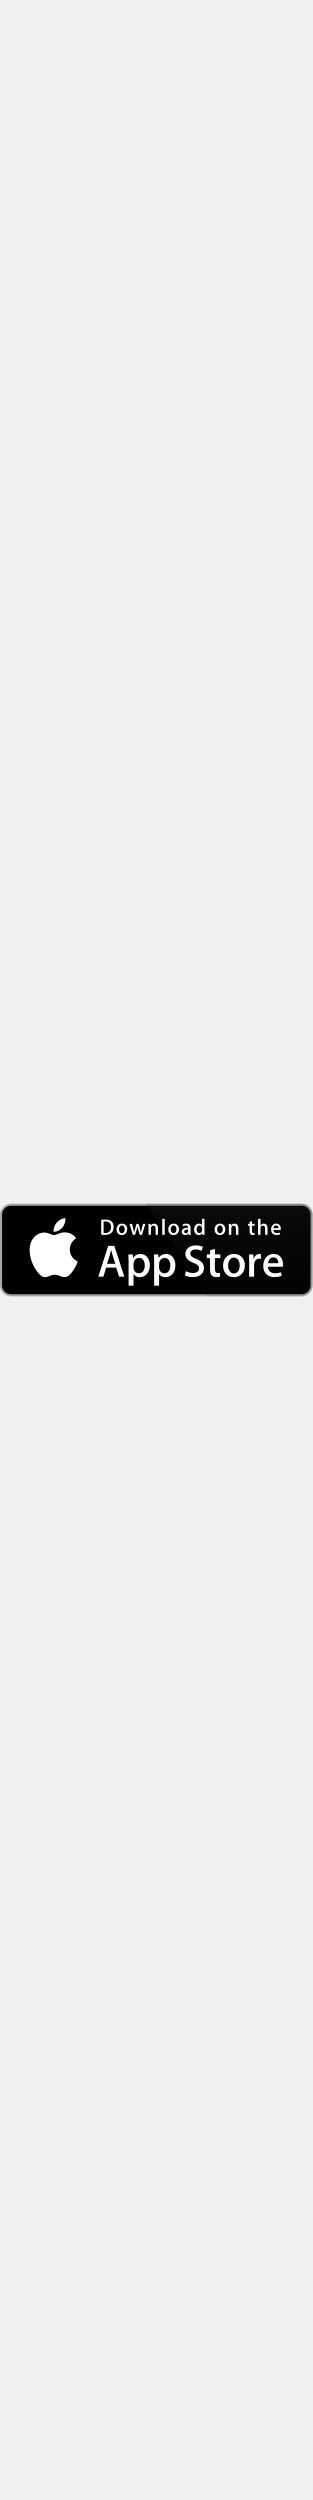
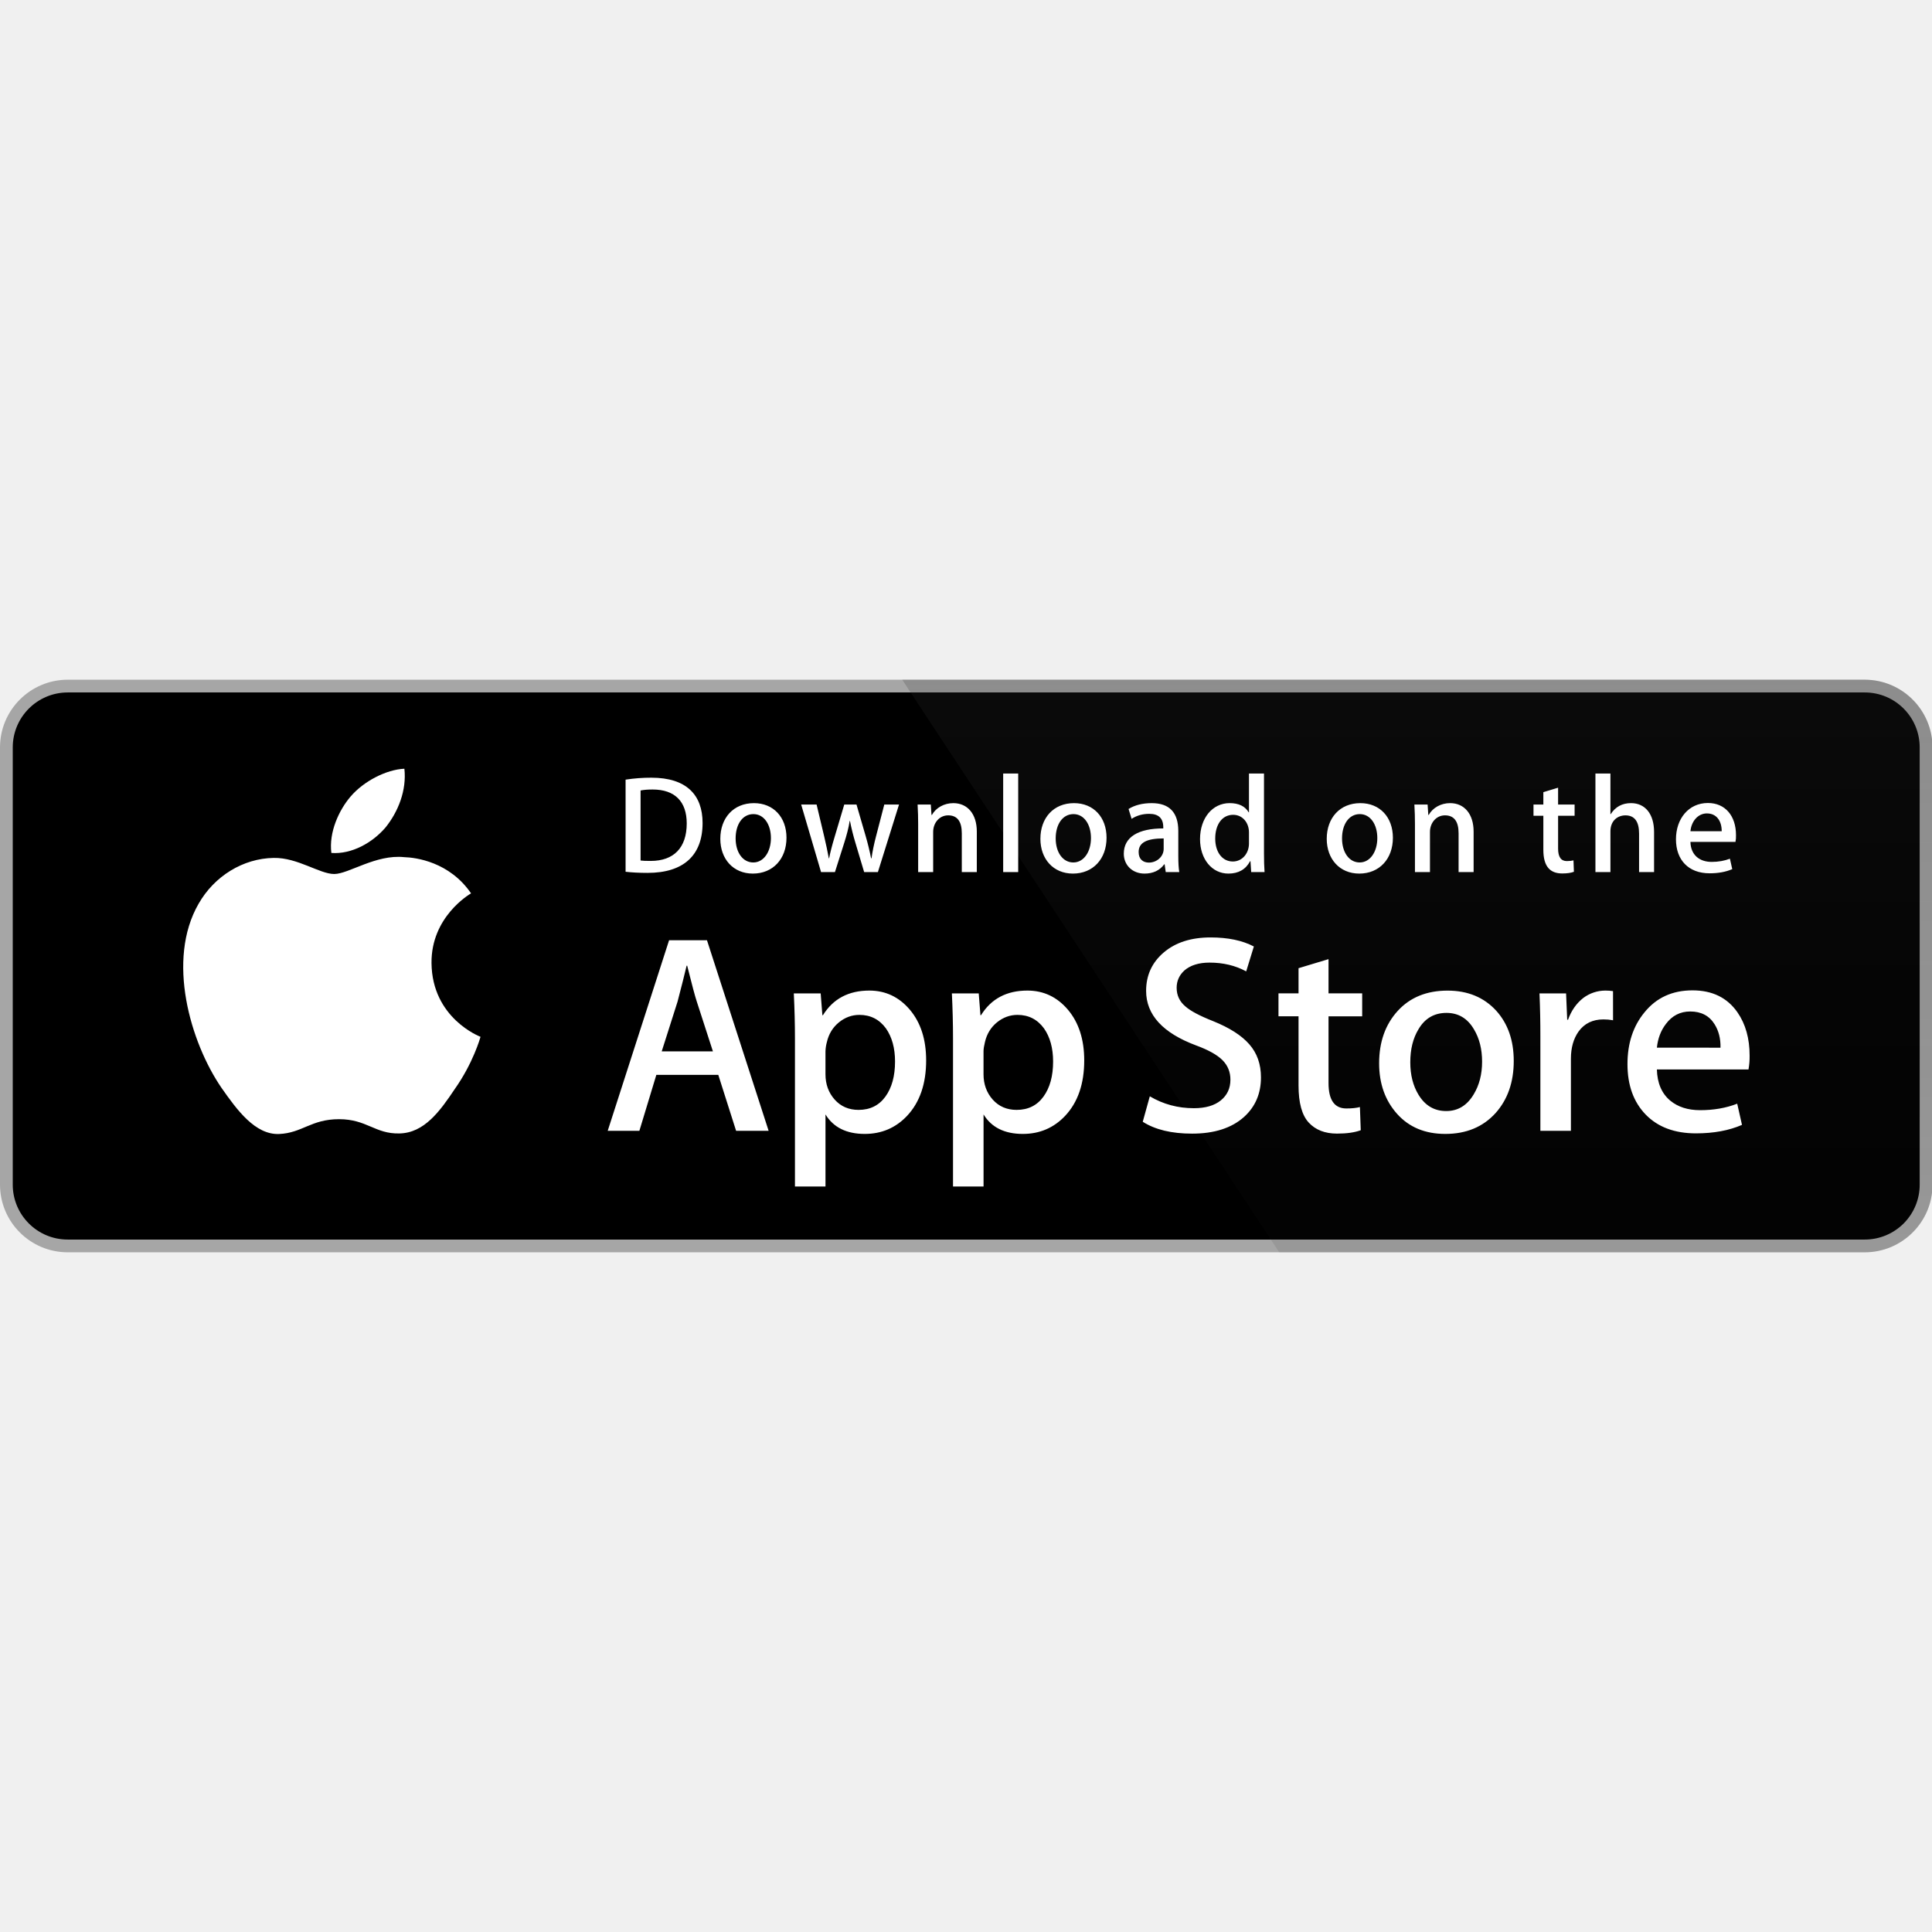
- <svg xmlns="http://www.w3.org/2000/svg" width="100px" height="800px" viewBox="0 -189.93 539.856 539.856">
+ <svg xmlns="http://www.w3.org/2000/svg" width="100px" height="100px" viewBox="0 -189.93 539.856 539.856">
  <g transform="scale(4.00216 4.0011)">
    <path fill="#FFF" d="M134.032 35.268a3.83 3.83 0 0 1-3.834 3.83H4.729a3.835 3.835 0 0 1-3.839-3.83V4.725A3.84 3.84 0 0 1 4.729.89h125.468a3.834 3.834 0 0 1 3.834 3.835l.001 30.543z" />
    <path fill="#A6A6A6" d="M130.198 39.989H4.729A4.73 4.73 0 0 1 0 35.268V4.726A4.733 4.733 0 0 1 4.729 0h125.468a4.735 4.735 0 0 1 4.729 4.726v30.542c.002 2.604-2.123 4.721-4.728 4.721z" />
    <path d="M134.032 35.268a3.83 3.83 0 0 1-3.834 3.83H4.729a3.835 3.835 0 0 1-3.839-3.83V4.725A3.84 3.84 0 0 1 4.729.89h125.468a3.834 3.834 0 0 1 3.834 3.835l.001 30.543z" />
    <path fill="#FFF" d="M30.128 19.784c-.029-3.223 2.639-4.791 2.761-4.864-1.511-2.203-3.853-2.504-4.676-2.528-1.967-.207-3.875 1.177-4.877 1.177-1.022 0-2.565-1.157-4.228-1.123-2.14.033-4.142 1.272-5.24 3.196-2.266 3.923-.576 9.688 1.595 12.859 1.086 1.554 2.355 3.287 4.016 3.226 1.625-.066 2.232-1.035 4.193-1.035 1.943 0 2.513 1.035 4.207.996 1.744-.027 2.842-1.56 3.89-3.127 1.255-1.779 1.759-3.533 1.779-3.623-.04-.014-3.386-1.292-3.42-5.154zM26.928 10.306c.874-1.093 1.472-2.58 1.306-4.089-1.265.056-2.847.875-3.758 1.944-.806.942-1.526 2.486-1.34 3.938 1.421.106 2.88-.717 3.792-1.793z" />
    <linearGradient id="a" gradientUnits="userSpaceOnUse" x1="-23.235" y1="97.431" x2="-23.235" y2="61.386" gradientTransform="matrix(4.0022 0 0 4.0011 191.95 -349.736)">
      <stop offset="0" stop-color="#1a1a1a" stop-opacity=".1" />
      <stop offset=".123" stop-color="#212121" stop-opacity=".151" />
      <stop offset=".308" stop-color="#353535" stop-opacity=".227" />
      <stop offset=".532" stop-color="#575757" stop-opacity=".318" />
      <stop offset=".783" stop-color="#858585" stop-opacity=".421" />
      <stop offset="1" stop-color="#b3b3b3" stop-opacity=".51" />
    </linearGradient>
    <path fill="url(#a)" d="M130.198 0H62.993l26.323 39.989h40.882a4.733 4.733 0 0 0 4.729-4.724V4.726A4.734 4.734 0 0 0 130.198 0z" />
    <g fill="#FFF">
      <path d="M53.665 31.504h-2.271l-1.244-3.909h-4.324l-1.185 3.909H42.43l4.285-13.308h2.646l4.304 13.308zm-3.89-5.549L48.65 22.48c-.119-.355-.343-1.191-.671-2.507h-.04c-.132.566-.343 1.402-.632 2.507l-1.106 3.475h3.574zM64.663 26.588c0 1.632-.443 2.922-1.33 3.869-.794.843-1.781 1.264-2.958 1.264-1.271 0-2.185-.453-2.74-1.361v5.035h-2.132V25.062c0-1.025-.027-2.076-.079-3.154h1.875l.119 1.521h.04c.711-1.146 1.79-1.719 3.238-1.719 1.132 0 2.077.447 2.833 1.342.755.897 1.134 2.075 1.134 3.536zm-2.172.078c0-.934-.21-1.704-.632-2.311-.461-.631-1.08-.947-1.856-.947-.526 0-1.004.176-1.431.523-.428.35-.708.807-.839 1.373a2.784 2.784 0 0 0-.099.649v1.601c0 .697.214 1.286.642 1.768.428.48.984.721 1.668.721.803 0 1.428-.311 1.875-.928.448-.619.672-1.435.672-2.449zM75.7 26.588c0 1.632-.443 2.922-1.33 3.869-.795.843-1.781 1.264-2.959 1.264-1.271 0-2.185-.453-2.74-1.361v5.035h-2.132V25.062c0-1.025-.027-2.076-.079-3.154h1.875l.119 1.521h.04c.71-1.146 1.789-1.719 3.238-1.719 1.131 0 2.076.447 2.834 1.342.754.897 1.134 2.075 1.134 3.536zm-2.173.078c0-.934-.211-1.704-.633-2.311-.461-.631-1.078-.947-1.854-.947-.526 0-1.004.176-1.433.523-.428.35-.707.807-.838 1.373-.065.264-.1.479-.1.649v1.601c0 .697.215 1.286.641 1.768.428.479.984.721 1.67.721.804 0 1.429-.311 1.875-.928.448-.619.672-1.435.672-2.449zM88.04 27.771c0 1.133-.396 2.054-1.183 2.765-.866.776-2.075 1.165-3.625 1.165-1.432 0-2.58-.276-3.446-.829l.493-1.777c.935.554 1.962.83 3.08.83.804 0 1.429-.182 1.875-.543.447-.362.673-.846.673-1.45 0-.541-.187-.994-.554-1.363-.369-.368-.979-.711-1.836-1.026-2.33-.869-3.496-2.14-3.496-3.812 0-1.092.412-1.986 1.234-2.685.822-.698 1.912-1.047 3.268-1.047 1.211 0 2.22.211 3.021.632l-.535 1.738c-.754-.408-1.605-.612-2.557-.612-.752 0-1.342.185-1.764.553-.355.329-.535.73-.535 1.206 0 .525.205.961.613 1.303.354.315 1 .658 1.934 1.026 1.146.462 1.988 1 2.527 1.618.543.618.813 1.389.813 2.308zM95.107 23.508h-2.35v4.659c0 1.185.414 1.776 1.244 1.776.381 0 .697-.032.947-.099l.059 1.619c-.42.157-.973.236-1.658.236-.842 0-1.5-.257-1.975-.771-.473-.514-.711-1.375-.711-2.587v-4.837h-1.4v-1.6h1.4v-1.757l2.094-.632v2.389h2.35v1.604zM105.689 26.627c0 1.475-.422 2.686-1.264 3.633-.881.975-2.053 1.461-3.514 1.461-1.41 0-2.531-.467-3.367-1.4-.836-.935-1.254-2.113-1.254-3.534 0-1.487.432-2.705 1.293-3.652.863-.948 2.025-1.422 3.486-1.422 1.408 0 2.539.468 3.395 1.402.818.906 1.225 2.076 1.225 3.512zm-2.21.049c0-.879-.19-1.633-.571-2.264-.447-.762-1.087-1.143-1.916-1.143-.854 0-1.509.381-1.955 1.143-.382.631-.572 1.398-.572 2.304 0 .88.19 1.636.572 2.265.461.762 1.104 1.143 1.937 1.143.815 0 1.454-.389 1.916-1.162.392-.646.589-1.405.589-2.286zM112.622 23.783a3.71 3.71 0 0 0-.672-.059c-.75 0-1.33.282-1.738.85-.354.5-.532 1.132-.532 1.895v5.035h-2.132V24.93a67.43 67.43 0 0 0-.062-3.021h1.857l.078 1.836h.059c.226-.631.58-1.14 1.066-1.521a2.578 2.578 0 0 1 1.541-.514c.197 0 .375.014.533.039l.002 2.034zM122.157 26.252a5 5 0 0 1-.078.967h-6.396c.024.948.334 1.674.928 2.174.539.446 1.236.67 2.092.67.947 0 1.811-.15 2.588-.453l.334 1.479c-.908.396-1.98.593-3.217.593-1.488 0-2.656-.438-3.506-1.312-.848-.875-1.273-2.051-1.273-3.524 0-1.446.395-2.651 1.186-3.612.828-1.026 1.947-1.539 3.355-1.539 1.383 0 2.43.513 3.141 1.539.563.813.846 1.821.846 3.018zm-2.033-.553c.015-.633-.125-1.178-.414-1.639-.369-.594-.937-.89-1.698-.89-.697 0-1.265.289-1.697.869-.355.461-.566 1.015-.631 1.658l4.44.002z" />
    </g>
    <g fill="#FFF">
      <path d="M45.211 13.491c-.593 0-1.106-.029-1.533-.078V6.979a11.606 11.606 0 0 1 1.805-.136c2.445 0 3.571 1.203 3.571 3.164 0 2.262-1.33 3.484-3.843 3.484zm.358-5.823c-.33 0-.611.02-.844.068v4.891c.126.02.368.029.708.029 1.602 0 2.514-.912 2.514-2.62 0-1.523-.825-2.368-2.378-2.368zM52.563 13.54c-1.378 0-2.271-1.029-2.271-2.426 0-1.456.912-2.494 2.349-2.494 1.358 0 2.271.98 2.271 2.417 0 1.474-.941 2.503-2.349 2.503zm.04-4.154c-.757 0-1.242.708-1.242 1.698 0 .971.495 1.679 1.232 1.679s1.232-.757 1.232-1.699c0-.96-.485-1.678-1.222-1.678zM62.77 8.717l-1.475 4.716h-.961l-.611-2.048a15.53 15.53 0 0 1-.379-1.523h-.02c-.077.514-.223 1.029-.378 1.523l-.65 2.048h-.971l-1.388-4.716h1.077l.534 2.242c.126.534.232 1.038.32 1.514h.02c.077-.397.203-.893.388-1.504l.67-2.251h.854l.641 2.203c.155.534.281 1.058.379 1.553h.028c.068-.485.175-1 .32-1.553l.573-2.203 1.029-.001zM68.2 13.433h-1.048v-2.708c0-.834-.32-1.252-.951-1.252-.621 0-1.048.534-1.048 1.155v2.805h-1.048v-3.368c0-.417-.01-.864-.039-1.349h.922l.049.728h.029c.282-.504.854-.824 1.495-.824.99 0 1.64.757 1.64 1.989l-.001 2.824zM71.09 13.433h-1.049v-6.88h1.049v6.88zM74.911 13.54c-1.377 0-2.271-1.029-2.271-2.426 0-1.456.912-2.494 2.348-2.494 1.359 0 2.271.98 2.271 2.417.001 1.474-.941 2.503-2.348 2.503zm.039-4.154c-.757 0-1.242.708-1.242 1.698 0 .971.496 1.679 1.231 1.679.738 0 1.232-.757 1.232-1.699.001-.96-.483-1.678-1.221-1.678zM81.391 13.433l-.076-.543h-.028c-.32.437-.787.65-1.379.65-.845 0-1.445-.592-1.445-1.388 0-1.164 1.009-1.766 2.756-1.766v-.087c0-.621-.329-.932-.979-.932-.465 0-.873.117-1.232.35l-.213-.689c.436-.272.98-.408 1.619-.408 1.232 0 1.854.65 1.854 1.951v1.737c0 .476.021.845.068 1.126l-.945-.001zm-.144-2.349c-1.164 0-1.748.282-1.748.951 0 .495.301.737.719.737.533 0 1.029-.407 1.029-.96v-.728zM87.357 13.433l-.049-.757h-.029c-.301.572-.807.864-1.514.864-1.137 0-1.979-1-1.979-2.407 0-1.475.873-2.514 2.065-2.514.631 0 1.078.213 1.33.641h.021V6.553h1.049v5.609c0 .456.011.883.039 1.271h-.933zm-.155-2.775c0-.66-.437-1.223-1.104-1.223-.777 0-1.252.689-1.252 1.659 0 .951.493 1.602 1.231 1.602.659 0 1.125-.573 1.125-1.252v-.786zM94.902 13.54c-1.377 0-2.27-1.029-2.27-2.426 0-1.456.912-2.494 2.348-2.494 1.359 0 2.271.98 2.271 2.417.001 1.474-.94 2.503-2.349 2.503zm.039-4.154c-.756 0-1.241.708-1.241 1.698 0 .971.495 1.679 1.231 1.679.738 0 1.232-.757 1.232-1.699.002-.96-.483-1.678-1.222-1.678zM102.887 13.433h-1.049v-2.708c0-.834-.32-1.252-.951-1.252-.621 0-1.047.534-1.047 1.155v2.805h-1.049v-3.368c0-.417-.01-.864-.039-1.349h.922l.049.728h.029c.281-.504.854-.825 1.494-.825.99 0 1.641.757 1.641 1.989v2.825zM109.938 9.503h-1.153v2.29c0 .583.202.874.61.874.185 0 .34-.02.465-.049l.029.796c-.203.078-.475.117-.813.117-.826 0-1.32-.456-1.32-1.65V9.503h-.688v-.786h.688v-.864l1.029-.311v1.174h1.153v.787zM115.486 13.433h-1.047v-2.688c0-.844-.319-1.271-.951-1.271-.543 0-1.049.369-1.049 1.116v2.843h-1.047v-6.88h1.047v2.833h.021c.33-.514.808-.767 1.418-.767.998 0 1.608.776 1.608 2.009v2.805zM121.17 11.327h-3.145c.02.893.611 1.397 1.486 1.397.465 0 .893-.078 1.271-.223l.163.728c-.446.194-.971.291-1.582.291-1.475 0-2.348-.932-2.348-2.377 0-1.446.894-2.533 2.23-2.533 1.205 0 1.961.893 1.961 2.242a2.02 2.02 0 0 1-.036.475zm-.961-.747c0-.728-.367-1.242-1.037-1.242-.602 0-1.078.524-1.146 1.242h2.183z" />
    </g>
  </g>
</svg>
